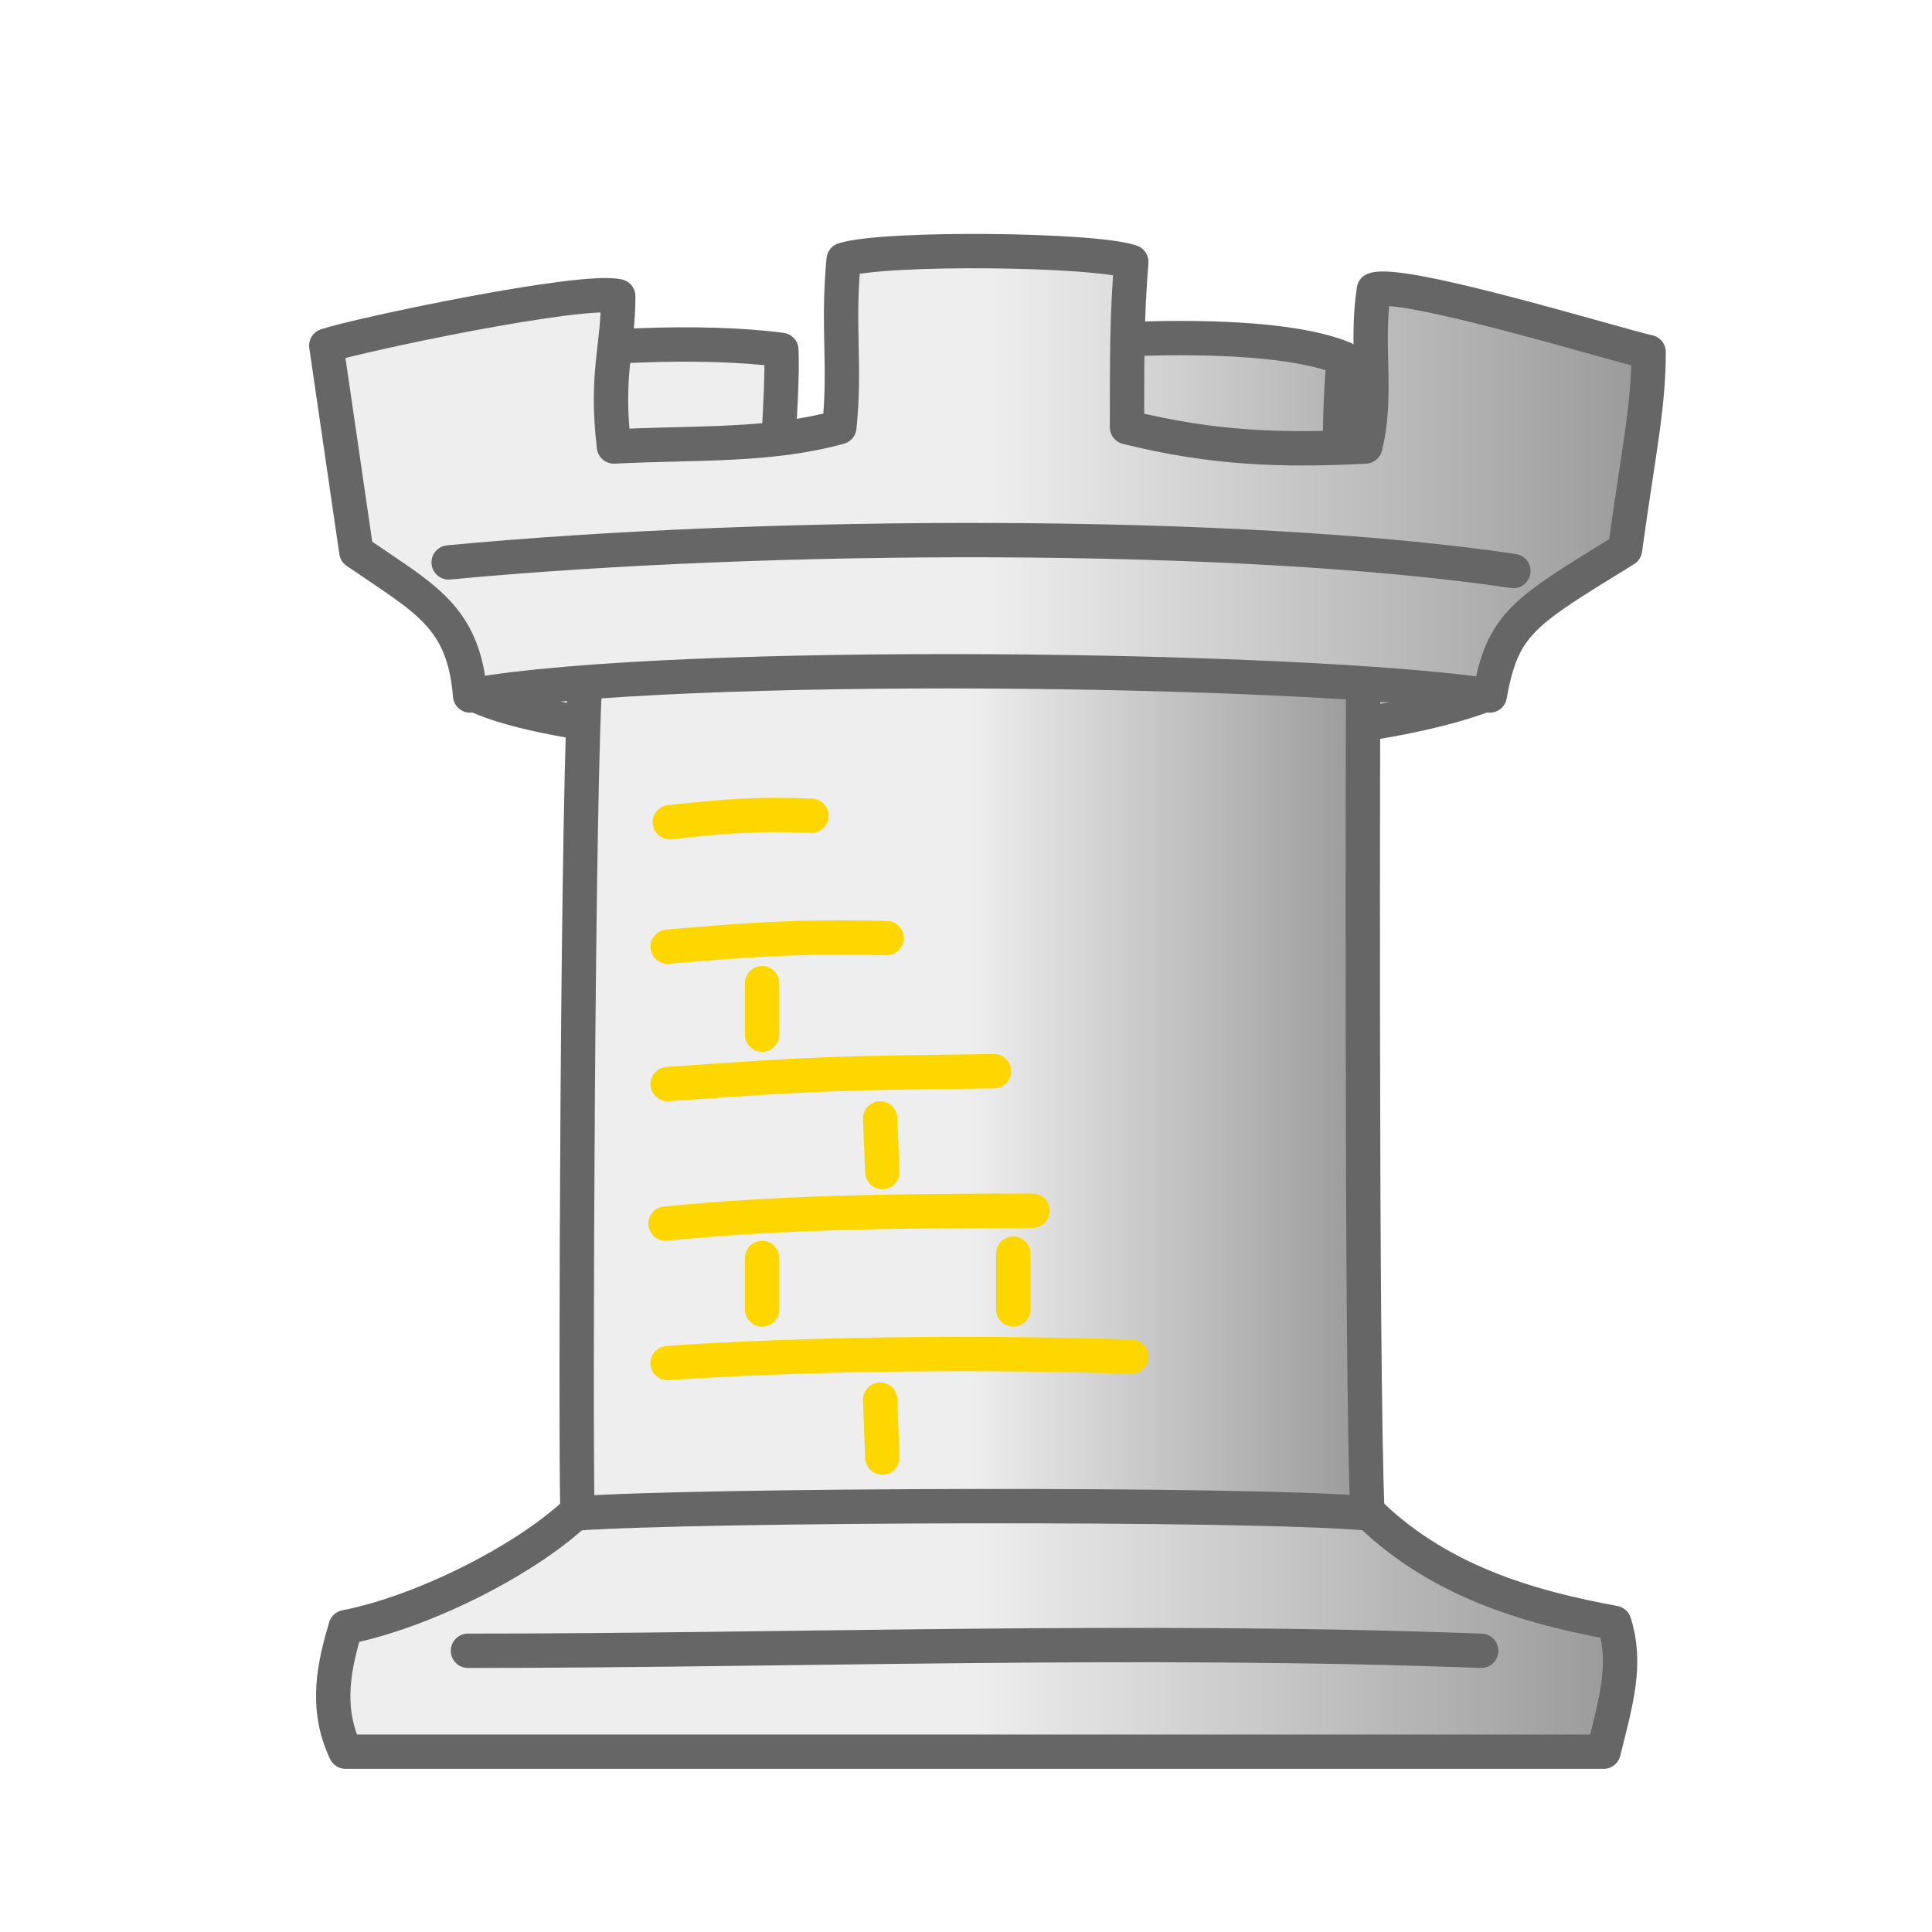
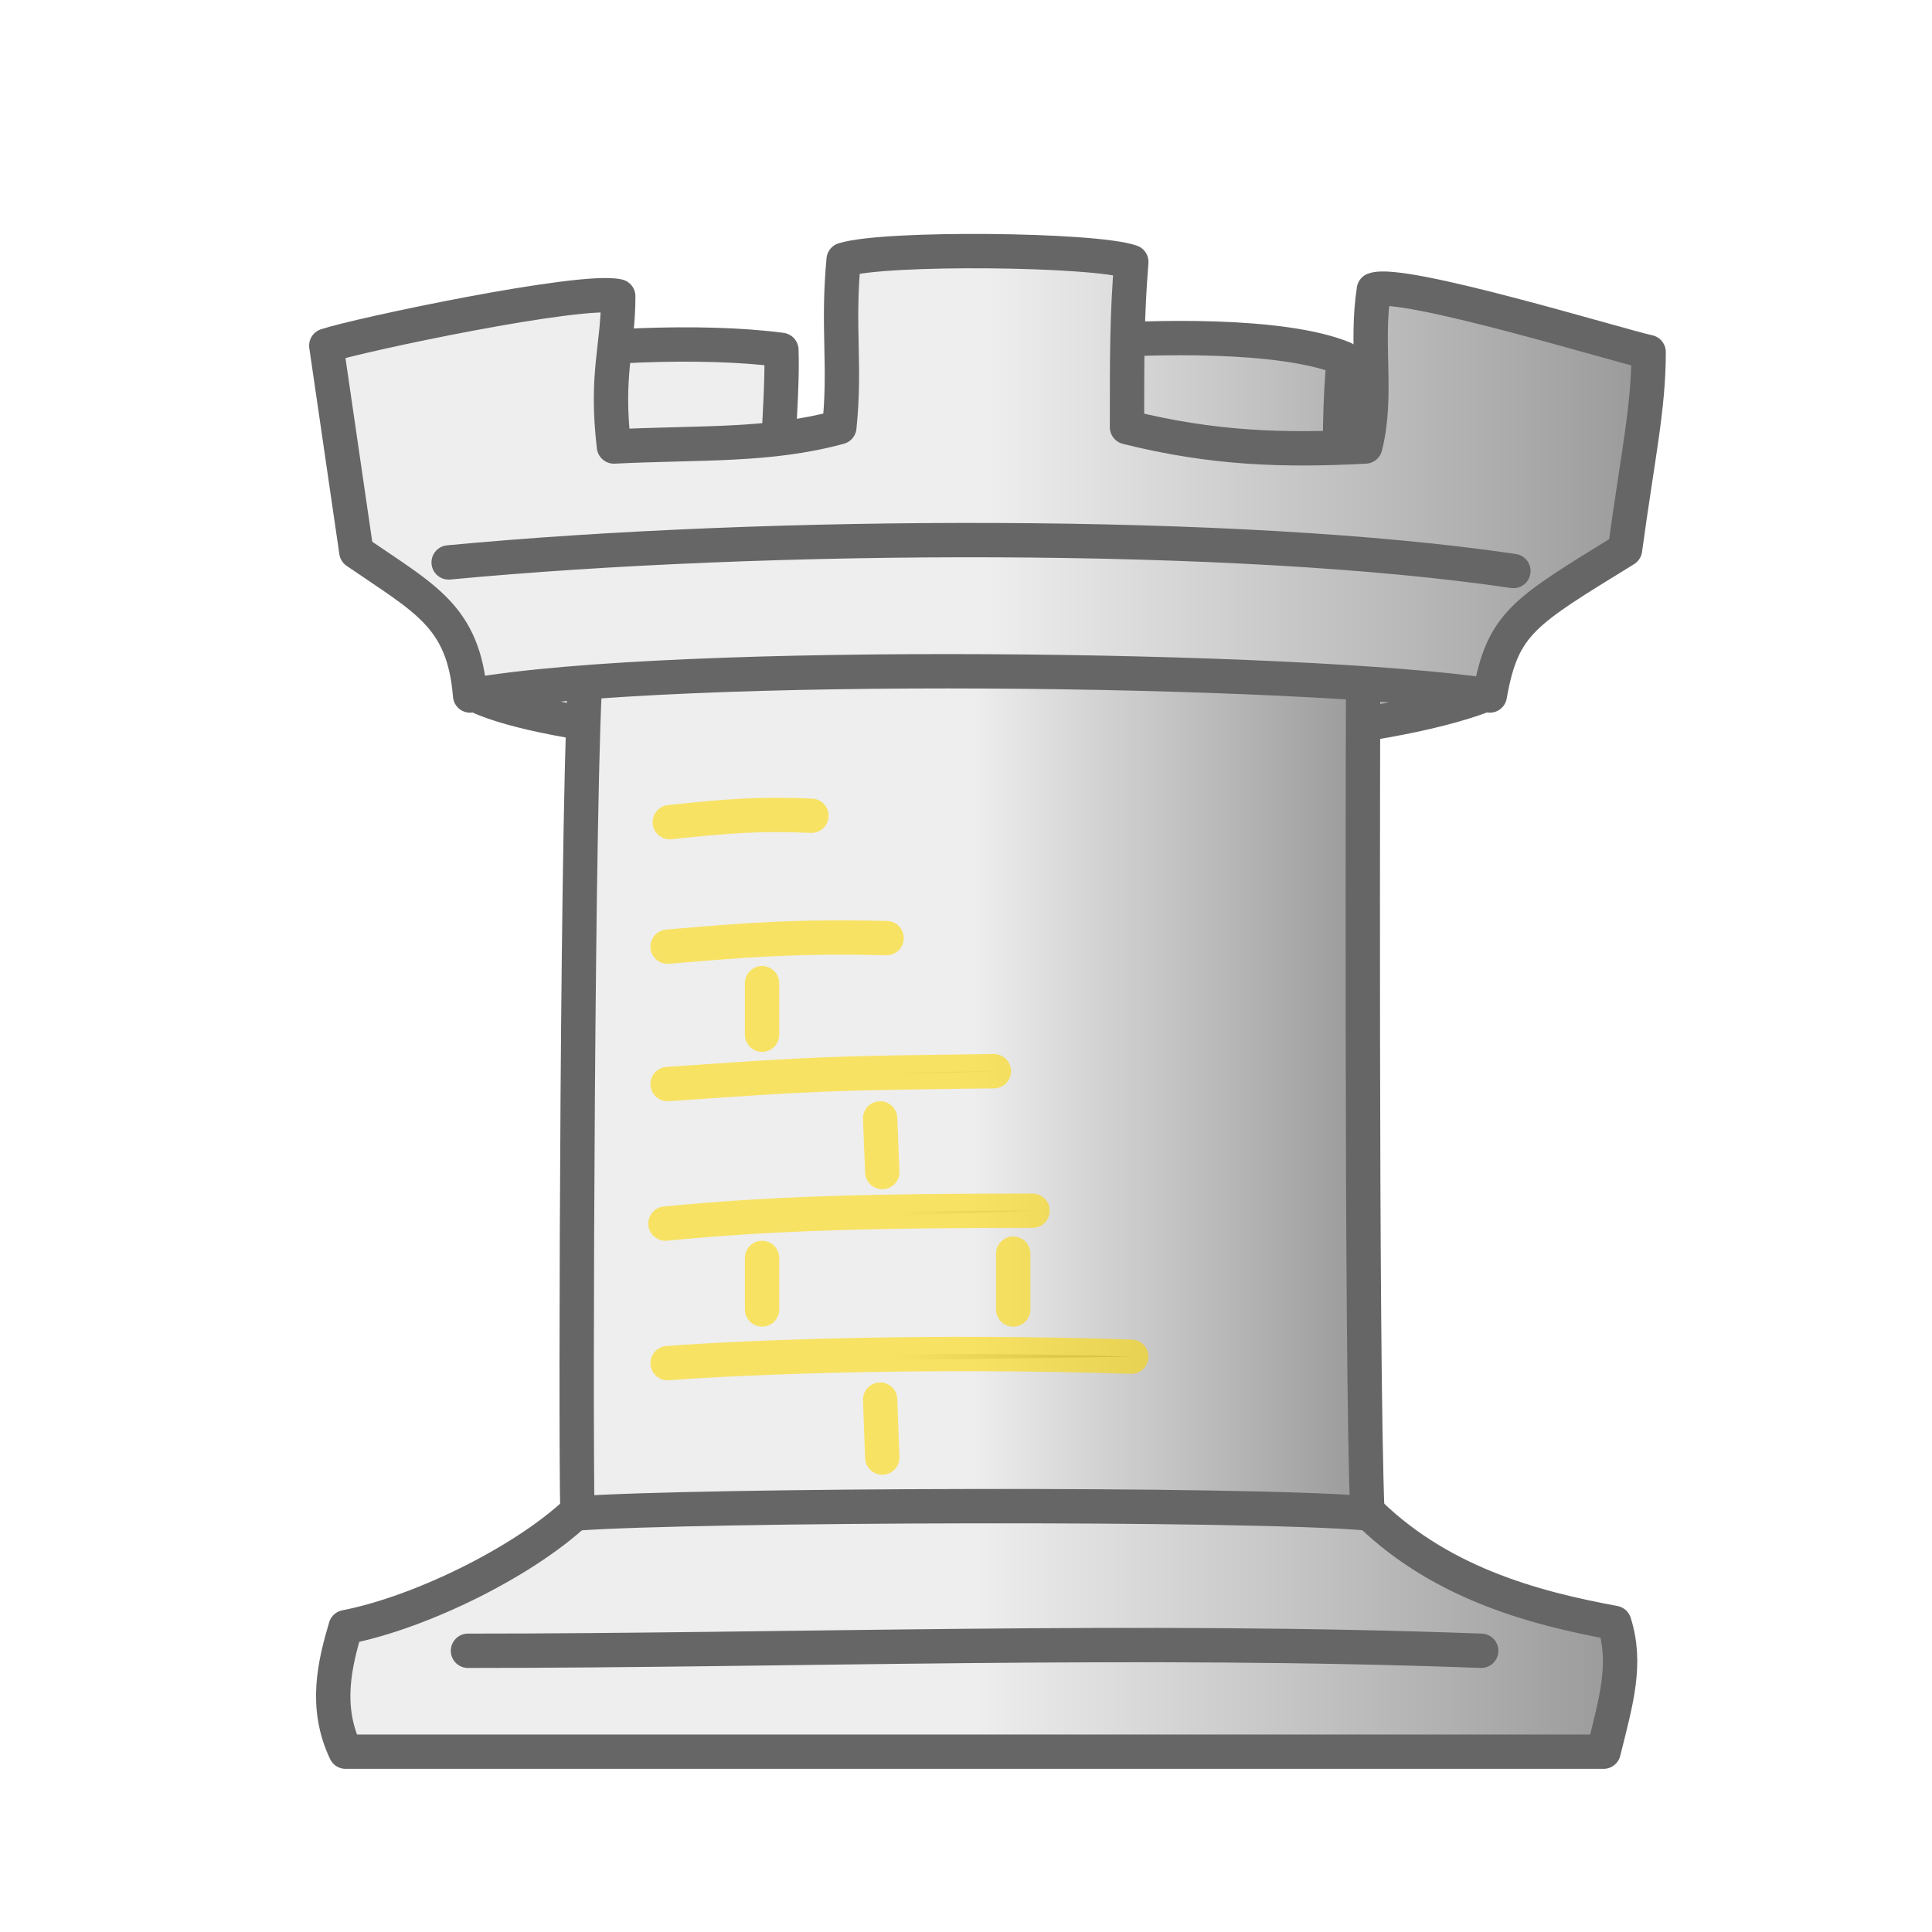
<svg xmlns="http://www.w3.org/2000/svg" width="900" height="900">
  <defs>
    <linearGradient id="a">
      <stop offset="0.5" stop-color="#eee" />
      <stop offset="1" stop-color="#999" />
    </linearGradient>
  </defs>
  <g stroke="#666" stroke-width="16" stroke-linecap="round" stroke-linejoin="round" fill="url(#a)" transform="translate(20,0)">
    <path d="M200 323s4-117 18-156c30-6 89-9 126-4 1 24-5 74-1 97 33-2 101 2 144-2 1-28-7-68 1-99 27-2 89-4 118 8-4 40 0 95 0 95l76 2-11 60c-95 36-412 30-471-1z" />
    <path d="M251 702c-24 24-74 49-110 56-5 17-10 37 0 58h586c6-24 11-41 5-60-38-7-83-19-117-54M198 769c149 0 312-6 472 0" />
    <path d="M253 311c-4 45-5 357-4 394 55-4 312-5 368 0-3-70-2-393-2-393" />
-     <path d="M291 635c40-3 124-6 216-3m-217-62c51-5 100-6 171-6m-170-59c72-5 74-5 152-6m-152-58c36-3 58-5 102-4m-58 21v24m55 39l1 25m-56 40v24m117-26v26m-62 42l1 27m-99-296c28-3 42-4 66-3" style="stroke: rgb(255, 215, 0);" />
+     <path d="M291 635c40-3 124-6 216-3m-217-62c51-5 100-6 171-6m-170-59c72-5 74-5 152-6m-152-58c36-3 58-5 102-4m-58 21v24m55 39l1 25m-56 40v24m117-26v26m-62 42l1 27m-99-296c28-3 42-4 66-3" style="stroke: rgba(255, 217, 0, 0.58);" />
    <path d="M132 161l14 96c32 22 50 30 53 67 97-17 387-13 475 0 6-34 16-39 63-68 6-44 11-66 11-92-14-3-115-34-128-29-4 26 2 49-4 73-38 2-71 1-111-9 0-34 0-52 2-77-17-6-115-7-134-1-3 32 1 49-2 78-33 9-65 7-105 9-4-34 2-46 2-70-17-4-121 18-136 23z" />
    <path d="M189 262c148-14 368-15 496 4" fill="none" />
  </g>
</svg>
